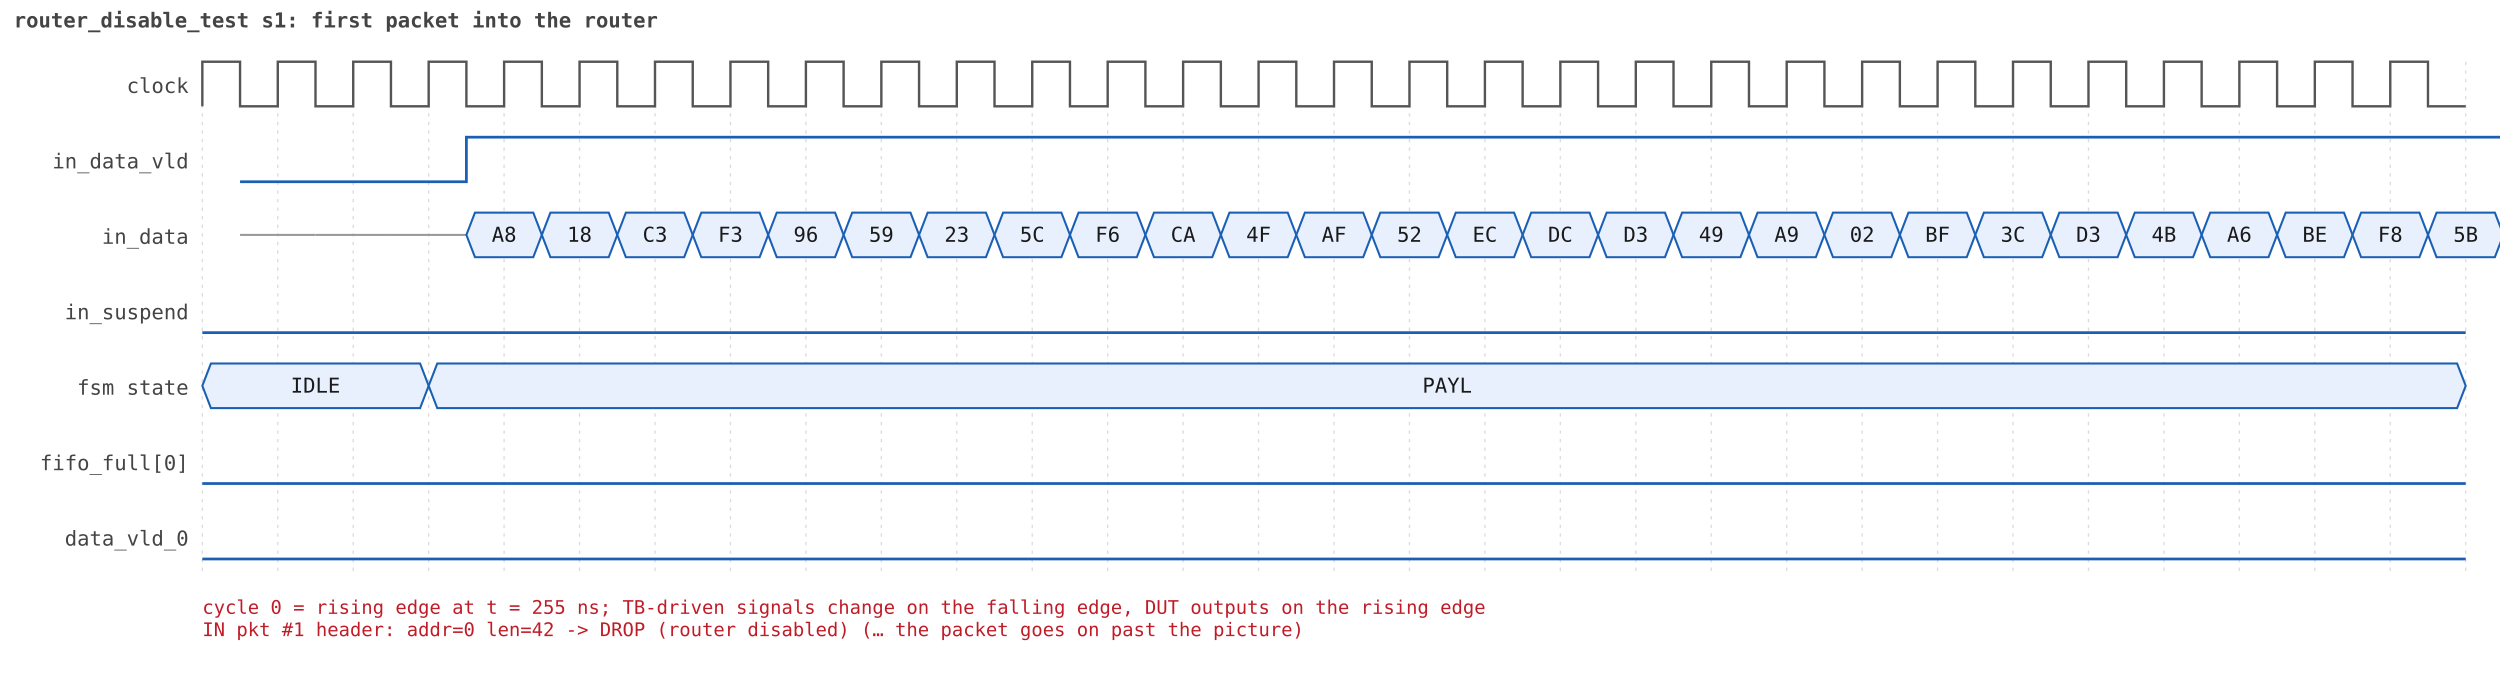
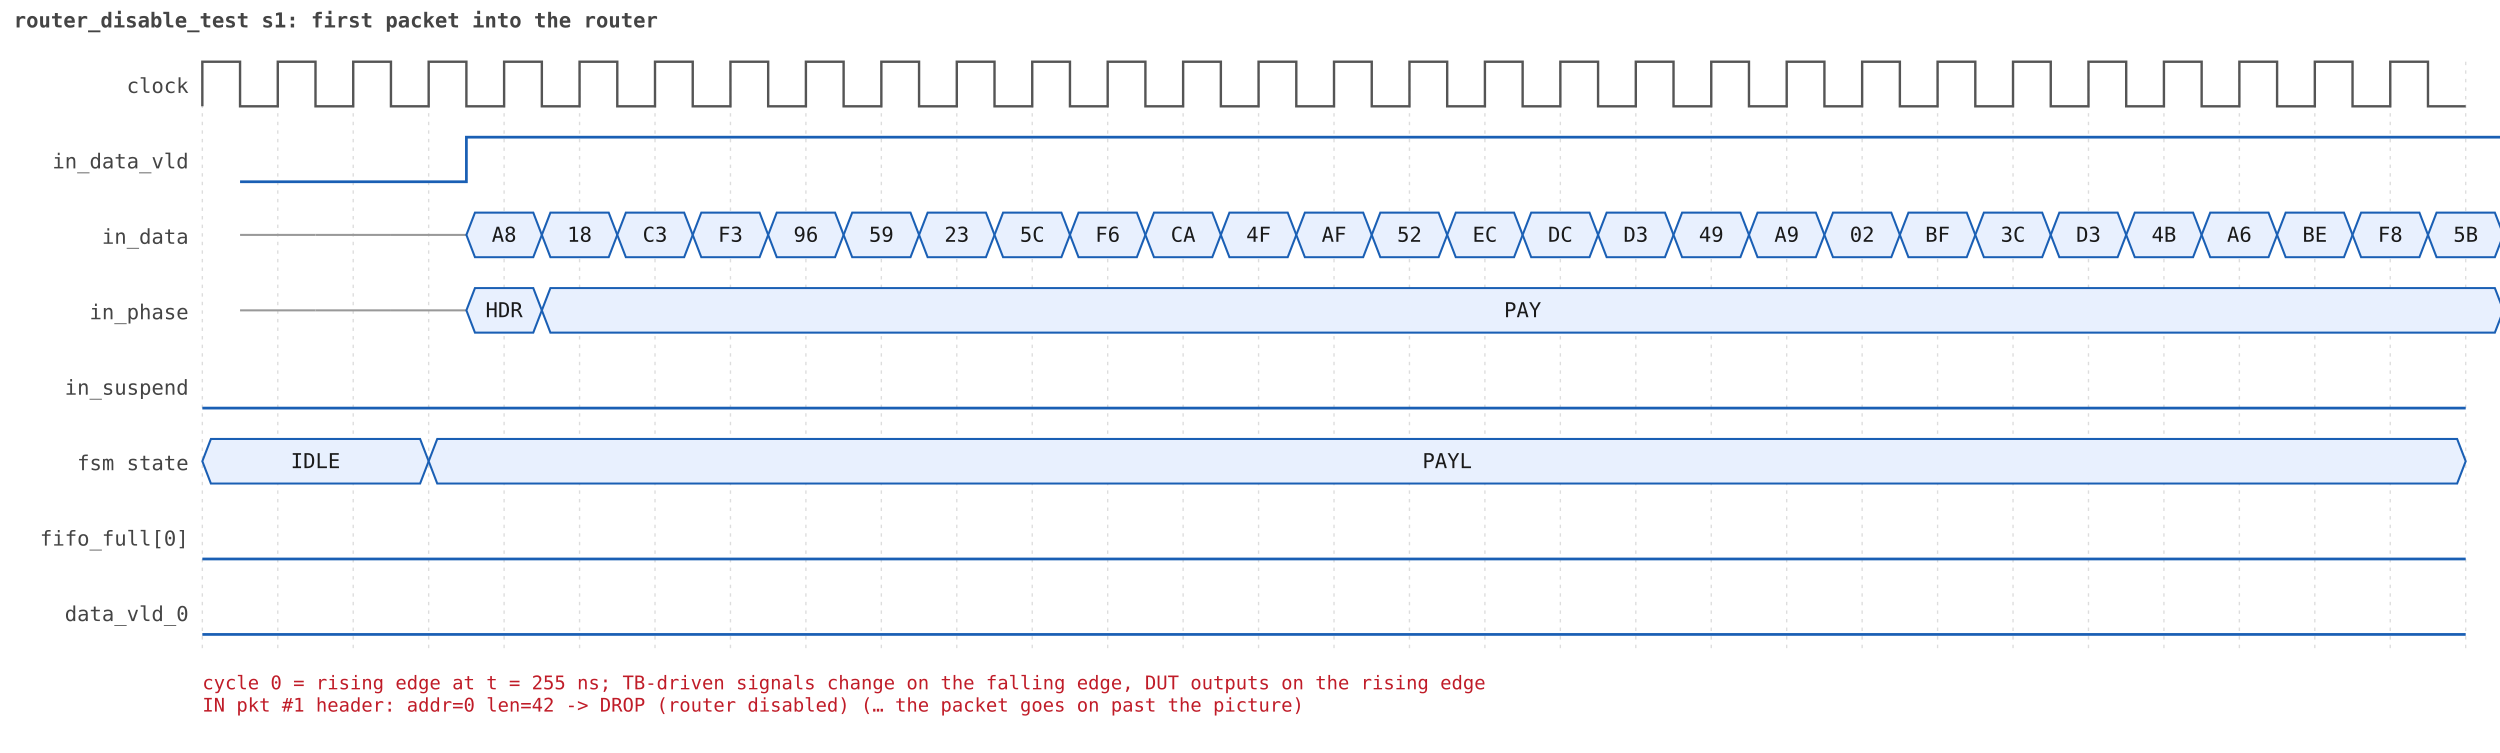
- <svg xmlns="http://www.w3.org/2000/svg" width="1458" height="395" viewBox="0 0 1458 395" font-family="monospace" font-size="12">
+ <svg xmlns="http://www.w3.org/2000/svg" width="1458" height="439" viewBox="0 0 1458 439" font-family="monospace" font-size="12">
  <style>.lbl{fill:#444}.sig{fill:none;stroke:#1a5fb4;stroke-width:1.6}.clk{fill:none;stroke:#555;stroke-width:1.4}.bus{fill:#e8f0fe;stroke:#1a5fb4;stroke-width:1.2}.idle{stroke:#999;stroke-width:1.2;stroke-dasharray:0}.z{stroke:#999;stroke-dasharray:3 3}.txt{fill:#1a1a1a;text-anchor:middle}.grid{stroke:#ddd;stroke-width:0.8;stroke-dasharray:2 3}.note{fill:#c01c28;font-size:11px}@media (prefers-color-scheme: dark){.lbl{fill:#ccc}.clk{stroke:#aaa}.txt{fill:#eee}.bus{fill:#1e2a44}.grid{stroke:#444}}</style>
  <text class="lbl" x="8" y="16" font-weight="bold">router_disable_test s1: first packet into the router</text>
-   <line class="grid" x1="118" y1="36" x2="118" y2="334" />
-   <line class="grid" x1="162" y1="36" x2="162" y2="334" />
-   <line class="grid" x1="206" y1="36" x2="206" y2="334" />
-   <line class="grid" x1="250" y1="36" x2="250" y2="334" />
-   <line class="grid" x1="294" y1="36" x2="294" y2="334" />
-   <line class="grid" x1="338" y1="36" x2="338" y2="334" />
-   <line class="grid" x1="382" y1="36" x2="382" y2="334" />
-   <line class="grid" x1="426" y1="36" x2="426" y2="334" />
-   <line class="grid" x1="470" y1="36" x2="470" y2="334" />
-   <line class="grid" x1="514" y1="36" x2="514" y2="334" />
-   <line class="grid" x1="558" y1="36" x2="558" y2="334" />
-   <line class="grid" x1="602" y1="36" x2="602" y2="334" />
-   <line class="grid" x1="646" y1="36" x2="646" y2="334" />
-   <line class="grid" x1="690" y1="36" x2="690" y2="334" />
-   <line class="grid" x1="734" y1="36" x2="734" y2="334" />
-   <line class="grid" x1="778" y1="36" x2="778" y2="334" />
-   <line class="grid" x1="822" y1="36" x2="822" y2="334" />
-   <line class="grid" x1="866" y1="36" x2="866" y2="334" />
-   <line class="grid" x1="910" y1="36" x2="910" y2="334" />
-   <line class="grid" x1="954" y1="36" x2="954" y2="334" />
-   <line class="grid" x1="998" y1="36" x2="998" y2="334" />
-   <line class="grid" x1="1042" y1="36" x2="1042" y2="334" />
-   <line class="grid" x1="1086" y1="36" x2="1086" y2="334" />
-   <line class="grid" x1="1130" y1="36" x2="1130" y2="334" />
-   <line class="grid" x1="1174" y1="36" x2="1174" y2="334" />
-   <line class="grid" x1="1218" y1="36" x2="1218" y2="334" />
-   <line class="grid" x1="1262" y1="36" x2="1262" y2="334" />
-   <line class="grid" x1="1306" y1="36" x2="1306" y2="334" />
-   <line class="grid" x1="1350" y1="36" x2="1350" y2="334" />
-   <line class="grid" x1="1394" y1="36" x2="1394" y2="334" />
-   <line class="grid" x1="1438" y1="36" x2="1438" y2="334" />
+   <line class="grid" x1="118" y1="36" x2="118" y2="378" />
+   <line class="grid" x1="162" y1="36" x2="162" y2="378" />
+   <line class="grid" x1="206" y1="36" x2="206" y2="378" />
+   <line class="grid" x1="250" y1="36" x2="250" y2="378" />
+   <line class="grid" x1="294" y1="36" x2="294" y2="378" />
+   <line class="grid" x1="338" y1="36" x2="338" y2="378" />
+   <line class="grid" x1="382" y1="36" x2="382" y2="378" />
+   <line class="grid" x1="426" y1="36" x2="426" y2="378" />
+   <line class="grid" x1="470" y1="36" x2="470" y2="378" />
+   <line class="grid" x1="514" y1="36" x2="514" y2="378" />
+   <line class="grid" x1="558" y1="36" x2="558" y2="378" />
+   <line class="grid" x1="602" y1="36" x2="602" y2="378" />
+   <line class="grid" x1="646" y1="36" x2="646" y2="378" />
+   <line class="grid" x1="690" y1="36" x2="690" y2="378" />
+   <line class="grid" x1="734" y1="36" x2="734" y2="378" />
+   <line class="grid" x1="778" y1="36" x2="778" y2="378" />
+   <line class="grid" x1="822" y1="36" x2="822" y2="378" />
+   <line class="grid" x1="866" y1="36" x2="866" y2="378" />
+   <line class="grid" x1="910" y1="36" x2="910" y2="378" />
+   <line class="grid" x1="954" y1="36" x2="954" y2="378" />
+   <line class="grid" x1="998" y1="36" x2="998" y2="378" />
+   <line class="grid" x1="1042" y1="36" x2="1042" y2="378" />
+   <line class="grid" x1="1086" y1="36" x2="1086" y2="378" />
+   <line class="grid" x1="1130" y1="36" x2="1130" y2="378" />
+   <line class="grid" x1="1174" y1="36" x2="1174" y2="378" />
+   <line class="grid" x1="1218" y1="36" x2="1218" y2="378" />
+   <line class="grid" x1="1262" y1="36" x2="1262" y2="378" />
+   <line class="grid" x1="1306" y1="36" x2="1306" y2="378" />
+   <line class="grid" x1="1350" y1="36" x2="1350" y2="378" />
+   <line class="grid" x1="1394" y1="36" x2="1394" y2="378" />
+   <line class="grid" x1="1438" y1="36" x2="1438" y2="378" />
  <text class="lbl" x="110" y="54.2" text-anchor="end">clock</text>
  <path class="clk" d="M118,62 L118,36 L140.0,36 L140.0,62 L162,62 L162,62 L162,36 L184.0,36 L184.0,62 L206,62 L206,62 L206,36 L228.0,36 L228.0,62 L250,62 L250,62 L250,36 L272.0,36 L272.0,62 L294,62 L294,62 L294,36 L316.0,36 L316.0,62 L338,62 L338,62 L338,36 L360.0,36 L360.0,62 L382,62 L382,62 L382,36 L404.0,36 L404.0,62 L426,62 L426,62 L426,36 L448.0,36 L448.0,62 L470,62 L470,62 L470,36 L492.0,36 L492.0,62 L514,62 L514,62 L514,36 L536.0,36 L536.0,62 L558,62 L558,62 L558,36 L580.0,36 L580.0,62 L602,62 L602,62 L602,36 L624.0,36 L624.0,62 L646,62 L646,62 L646,36 L668.0,36 L668.0,62 L690,62 L690,62 L690,36 L712.0,36 L712.0,62 L734,62 L734,62 L734,36 L756.0,36 L756.0,62 L778,62 L778,62 L778,36 L800.0,36 L800.0,62 L822,62 L822,62 L822,36 L844.0,36 L844.0,62 L866,62 L866,62 L866,36 L888.0,36 L888.0,62 L910,62 L910,62 L910,36 L932.0,36 L932.0,62 L954,62 L954,62 L954,36 L976.0,36 L976.0,62 L998,62 L998,62 L998,36 L1020.0,36 L1020.0,62 L1042,62 L1042,62 L1042,36 L1064.0,36 L1064.0,62 L1086,62 L1086,62 L1086,36 L1108.0,36 L1108.0,62 L1130,62 L1130,62 L1130,36 L1152.0,36 L1152.0,62 L1174,62 L1174,62 L1174,36 L1196.0,36 L1196.0,62 L1218,62 L1218,62 L1218,36 L1240.0,36 L1240.0,62 L1262,62 L1262,62 L1262,36 L1284.0,36 L1284.0,62 L1306,62 L1306,62 L1306,36 L1328.0,36 L1328.0,62 L1350,62 L1350,62 L1350,36 L1372.0,36 L1372.0,62 L1394,62 L1394,62 L1394,36 L1416.0,36 L1416.0,62 L1438,62" />
  <text class="lbl" x="110" y="98.2" text-anchor="end">in_data_vld</text>
  <path class="sig" d="M140.0,106 L184.0,106 L184.0,106 L228.0,106 L228.0,106 L272.0,106 L272.0,106 L272.0,80 L316.0,80 L316.0,80 L360.0,80 L360.0,80 L404.0,80 L404.0,80 L448.0,80 L448.0,80 L492.0,80 L492.0,80 L536.0,80 L536.0,80 L580.0,80 L580.0,80 L624.0,80 L624.0,80 L668.0,80 L668.0,80 L712.0,80 L712.0,80 L756.0,80 L756.0,80 L800.0,80 L800.0,80 L844.0,80 L844.0,80 L888.0,80 L888.0,80 L932.0,80 L932.0,80 L976.0,80 L976.0,80 L1020.0,80 L1020.0,80 L1064.0,80 L1064.0,80 L1108.0,80 L1108.0,80 L1152.0,80 L1152.0,80 L1196.0,80 L1196.0,80 L1240.0,80 L1240.0,80 L1284.0,80 L1284.0,80 L1328.0,80 L1328.0,80 L1372.0,80 L1372.0,80 L1416.0,80 L1416.0,80 L1460.0,80" />
  <text class="lbl" x="110" y="142.2" text-anchor="end">in_data</text>
  <line class="idle" x1="140.0" y1="137.0" x2="184.0" y2="137.0" />
  <line class="idle" x1="184.0" y1="137.0" x2="228.0" y2="137.0" />
  <line class="idle" x1="228.0" y1="137.0" x2="272.0" y2="137.0" />
  <path class="bus" d="M272.0,137.0 L277.0,124 L311.0,124 L316.0,137.0 L311.0,150 L277.0,150 Z" />
  <text class="txt" x="294.0" y="141.0">A8</text>
  <path class="bus" d="M316.0,137.0 L321.0,124 L355.0,124 L360.0,137.0 L355.0,150 L321.0,150 Z" />
  <text class="txt" x="338.0" y="141.0">18</text>
  <path class="bus" d="M360.0,137.0 L365.0,124 L399.0,124 L404.0,137.0 L399.0,150 L365.0,150 Z" />
  <text class="txt" x="382.0" y="141.0">C3</text>
  <path class="bus" d="M404.0,137.0 L409.0,124 L443.0,124 L448.0,137.0 L443.0,150 L409.0,150 Z" />
  <text class="txt" x="426.0" y="141.0">F3</text>
  <path class="bus" d="M448.0,137.0 L453.0,124 L487.0,124 L492.0,137.0 L487.0,150 L453.0,150 Z" />
  <text class="txt" x="470.0" y="141.0">96</text>
  <path class="bus" d="M492.0,137.0 L497.0,124 L531.0,124 L536.0,137.0 L531.0,150 L497.0,150 Z" />
  <text class="txt" x="514.0" y="141.0">59</text>
  <path class="bus" d="M536.0,137.0 L541.0,124 L575.0,124 L580.0,137.0 L575.0,150 L541.0,150 Z" />
  <text class="txt" x="558.0" y="141.0">23</text>
  <path class="bus" d="M580.0,137.0 L585.0,124 L619.0,124 L624.0,137.0 L619.0,150 L585.0,150 Z" />
  <text class="txt" x="602.0" y="141.0">5C</text>
  <path class="bus" d="M624.0,137.0 L629.0,124 L663.0,124 L668.0,137.0 L663.0,150 L629.0,150 Z" />
  <text class="txt" x="646.0" y="141.0">F6</text>
  <path class="bus" d="M668.0,137.0 L673.0,124 L707.0,124 L712.0,137.0 L707.0,150 L673.0,150 Z" />
  <text class="txt" x="690.0" y="141.0">CA</text>
  <path class="bus" d="M712.0,137.0 L717.0,124 L751.0,124 L756.0,137.0 L751.0,150 L717.0,150 Z" />
  <text class="txt" x="734.0" y="141.0">4F</text>
  <path class="bus" d="M756.0,137.0 L761.0,124 L795.0,124 L800.0,137.0 L795.0,150 L761.0,150 Z" />
  <text class="txt" x="778.0" y="141.0">AF</text>
  <path class="bus" d="M800.0,137.0 L805.0,124 L839.0,124 L844.0,137.0 L839.0,150 L805.0,150 Z" />
  <text class="txt" x="822.0" y="141.0">52</text>
  <path class="bus" d="M844.0,137.0 L849.0,124 L883.0,124 L888.0,137.0 L883.0,150 L849.0,150 Z" />
  <text class="txt" x="866.0" y="141.0">EC</text>
  <path class="bus" d="M888.0,137.0 L893.0,124 L927.0,124 L932.0,137.0 L927.0,150 L893.0,150 Z" />
  <text class="txt" x="910.0" y="141.0">DC</text>
  <path class="bus" d="M932.0,137.0 L937.0,124 L971.0,124 L976.0,137.0 L971.0,150 L937.0,150 Z" />
  <text class="txt" x="954.0" y="141.0">D3</text>
  <path class="bus" d="M976.0,137.0 L981.0,124 L1015.0,124 L1020.0,137.0 L1015.0,150 L981.0,150 Z" />
  <text class="txt" x="998.0" y="141.0">49</text>
  <path class="bus" d="M1020.0,137.0 L1025.0,124 L1059.0,124 L1064.0,137.0 L1059.0,150 L1025.0,150 Z" />
  <text class="txt" x="1042.0" y="141.0">A9</text>
  <path class="bus" d="M1064.0,137.0 L1069.0,124 L1103.0,124 L1108.0,137.0 L1103.0,150 L1069.0,150 Z" />
  <text class="txt" x="1086.0" y="141.0">02</text>
  <path class="bus" d="M1108.0,137.0 L1113.0,124 L1147.0,124 L1152.0,137.0 L1147.0,150 L1113.0,150 Z" />
  <text class="txt" x="1130.0" y="141.0">BF</text>
  <path class="bus" d="M1152.0,137.0 L1157.0,124 L1191.0,124 L1196.0,137.0 L1191.0,150 L1157.0,150 Z" />
  <text class="txt" x="1174.0" y="141.0">3C</text>
  <path class="bus" d="M1196.0,137.0 L1201.0,124 L1235.0,124 L1240.0,137.0 L1235.0,150 L1201.0,150 Z" />
  <text class="txt" x="1218.0" y="141.0">D3</text>
  <path class="bus" d="M1240.0,137.0 L1245.0,124 L1279.0,124 L1284.0,137.0 L1279.0,150 L1245.0,150 Z" />
  <text class="txt" x="1262.0" y="141.0">4B</text>
  <path class="bus" d="M1284.0,137.0 L1289.0,124 L1323.0,124 L1328.0,137.0 L1323.0,150 L1289.0,150 Z" />
  <text class="txt" x="1306.0" y="141.0">A6</text>
  <path class="bus" d="M1328.0,137.0 L1333.0,124 L1367.0,124 L1372.0,137.0 L1367.0,150 L1333.0,150 Z" />
  <text class="txt" x="1350.0" y="141.0">BE</text>
  <path class="bus" d="M1372.0,137.0 L1377.0,124 L1411.0,124 L1416.0,137.0 L1411.0,150 L1377.0,150 Z" />
  <text class="txt" x="1394.0" y="141.0">F8</text>
  <path class="bus" d="M1416.0,137.0 L1421.0,124 L1455.0,124 L1460.0,137.0 L1455.0,150 L1421.0,150 Z" />
  <text class="txt" x="1438.0" y="141.0">5B</text>
-   <text class="lbl" x="110" y="186.2" text-anchor="end">in_suspend</text>
-   <path class="sig" d="M118,194 L162,194 L162,194 L206,194 L206,194 L250,194 L250,194 L294,194 L294,194 L338,194 L338,194 L382,194 L382,194 L426,194 L426,194 L470,194 L470,194 L514,194 L514,194 L558,194 L558,194 L602,194 L602,194 L646,194 L646,194 L690,194 L690,194 L734,194 L734,194 L778,194 L778,194 L822,194 L822,194 L866,194 L866,194 L910,194 L910,194 L954,194 L954,194 L998,194 L998,194 L1042,194 L1042,194 L1086,194 L1086,194 L1130,194 L1130,194 L1174,194 L1174,194 L1218,194 L1218,194 L1262,194 L1262,194 L1306,194 L1306,194 L1350,194 L1350,194 L1394,194 L1394,194 L1438,194" />
-   <text class="lbl" x="110" y="230.2" text-anchor="end">fsm state</text>
-   <path class="bus" d="M118,225.0 L123,212 L245,212 L250,225.0 L245,238 L123,238 Z" />
-   <text class="txt" x="184.0" y="229.0">IDLE</text>
-   <path class="bus" d="M250,225.0 L255,212 L1433,212 L1438,225.0 L1433,238 L255,238 Z" />
-   <text class="txt" x="844.0" y="229.0">PAYL</text>
-   <text class="lbl" x="110" y="274.2" text-anchor="end">fifo_full[0]</text>
-   <path class="sig" d="M118,282 L162,282 L162,282 L206,282 L206,282 L250,282 L250,282 L294,282 L294,282 L338,282 L338,282 L382,282 L382,282 L426,282 L426,282 L470,282 L470,282 L514,282 L514,282 L558,282 L558,282 L602,282 L602,282 L646,282 L646,282 L690,282 L690,282 L734,282 L734,282 L778,282 L778,282 L822,282 L822,282 L866,282 L866,282 L910,282 L910,282 L954,282 L954,282 L998,282 L998,282 L1042,282 L1042,282 L1086,282 L1086,282 L1130,282 L1130,282 L1174,282 L1174,282 L1218,282 L1218,282 L1262,282 L1262,282 L1306,282 L1306,282 L1350,282 L1350,282 L1394,282 L1394,282 L1438,282" />
-   <text class="lbl" x="110" y="318.2" text-anchor="end">data_vld_0</text>
+   <text class="lbl" x="110" y="186.2" text-anchor="end">in_phase</text>
+   <line class="idle" x1="140.0" y1="181.0" x2="184.0" y2="181.0" />
+   <line class="idle" x1="184.0" y1="181.0" x2="228.0" y2="181.0" />
+   <line class="idle" x1="228.0" y1="181.0" x2="272.0" y2="181.0" />
+   <path class="bus" d="M272.0,181.0 L277.0,168 L311.0,168 L316.0,181.0 L311.0,194 L277.0,194 Z" />
+   <text class="txt" x="294.0" y="185.0">HDR</text>
+   <path class="bus" d="M316.0,181.0 L321.0,168 L1455.0,168 L1460.0,181.0 L1455.0,194 L321.0,194 Z" />
+   <text class="txt" x="888.0" y="185.0">PAY</text>
+   <text class="lbl" x="110" y="230.2" text-anchor="end">in_suspend</text>
+   <path class="sig" d="M118,238 L162,238 L162,238 L206,238 L206,238 L250,238 L250,238 L294,238 L294,238 L338,238 L338,238 L382,238 L382,238 L426,238 L426,238 L470,238 L470,238 L514,238 L514,238 L558,238 L558,238 L602,238 L602,238 L646,238 L646,238 L690,238 L690,238 L734,238 L734,238 L778,238 L778,238 L822,238 L822,238 L866,238 L866,238 L910,238 L910,238 L954,238 L954,238 L998,238 L998,238 L1042,238 L1042,238 L1086,238 L1086,238 L1130,238 L1130,238 L1174,238 L1174,238 L1218,238 L1218,238 L1262,238 L1262,238 L1306,238 L1306,238 L1350,238 L1350,238 L1394,238 L1394,238 L1438,238" />
+   <text class="lbl" x="110" y="274.2" text-anchor="end">fsm state</text>
+   <path class="bus" d="M118,269.0 L123,256 L245,256 L250,269.0 L245,282 L123,282 Z" />
+   <text class="txt" x="184.0" y="273.0">IDLE</text>
+   <path class="bus" d="M250,269.0 L255,256 L1433,256 L1438,269.0 L1433,282 L255,282 Z" />
+   <text class="txt" x="844.0" y="273.0">PAYL</text>
+   <text class="lbl" x="110" y="318.2" text-anchor="end">fifo_full[0]</text>
  <path class="sig" d="M118,326 L162,326 L162,326 L206,326 L206,326 L250,326 L250,326 L294,326 L294,326 L338,326 L338,326 L382,326 L382,326 L426,326 L426,326 L470,326 L470,326 L514,326 L514,326 L558,326 L558,326 L602,326 L602,326 L646,326 L646,326 L690,326 L690,326 L734,326 L734,326 L778,326 L778,326 L822,326 L822,326 L866,326 L866,326 L910,326 L910,326 L954,326 L954,326 L998,326 L998,326 L1042,326 L1042,326 L1086,326 L1086,326 L1130,326 L1130,326 L1174,326 L1174,326 L1218,326 L1218,326 L1262,326 L1262,326 L1306,326 L1306,326 L1350,326 L1350,326 L1394,326 L1394,326 L1438,326" />
-   <text class="note" x="118" y="358">cycle 0 = rising edge at t = 255 ns; TB-driven signals change on the falling edge, DUT outputs on the rising edge</text>
-   <text class="note" x="118" y="371">IN  pkt #1 header: addr=0 len=42 -&gt; DROP (router disabled)   (… the packet goes on past the picture)</text>
+   <text class="lbl" x="110" y="362.2" text-anchor="end">data_vld_0</text>
+   <path class="sig" d="M118,370 L162,370 L162,370 L206,370 L206,370 L250,370 L250,370 L294,370 L294,370 L338,370 L338,370 L382,370 L382,370 L426,370 L426,370 L470,370 L470,370 L514,370 L514,370 L558,370 L558,370 L602,370 L602,370 L646,370 L646,370 L690,370 L690,370 L734,370 L734,370 L778,370 L778,370 L822,370 L822,370 L866,370 L866,370 L910,370 L910,370 L954,370 L954,370 L998,370 L998,370 L1042,370 L1042,370 L1086,370 L1086,370 L1130,370 L1130,370 L1174,370 L1174,370 L1218,370 L1218,370 L1262,370 L1262,370 L1306,370 L1306,370 L1350,370 L1350,370 L1394,370 L1394,370 L1438,370" />
+   <text class="note" x="118" y="402">cycle 0 = rising edge at t = 255 ns; TB-driven signals change on the falling edge, DUT outputs on the rising edge</text>
+   <text class="note" x="118" y="415">IN  pkt #1 header: addr=0 len=42 -&gt; DROP (router disabled)   (… the packet goes on past the picture)</text>
</svg>
